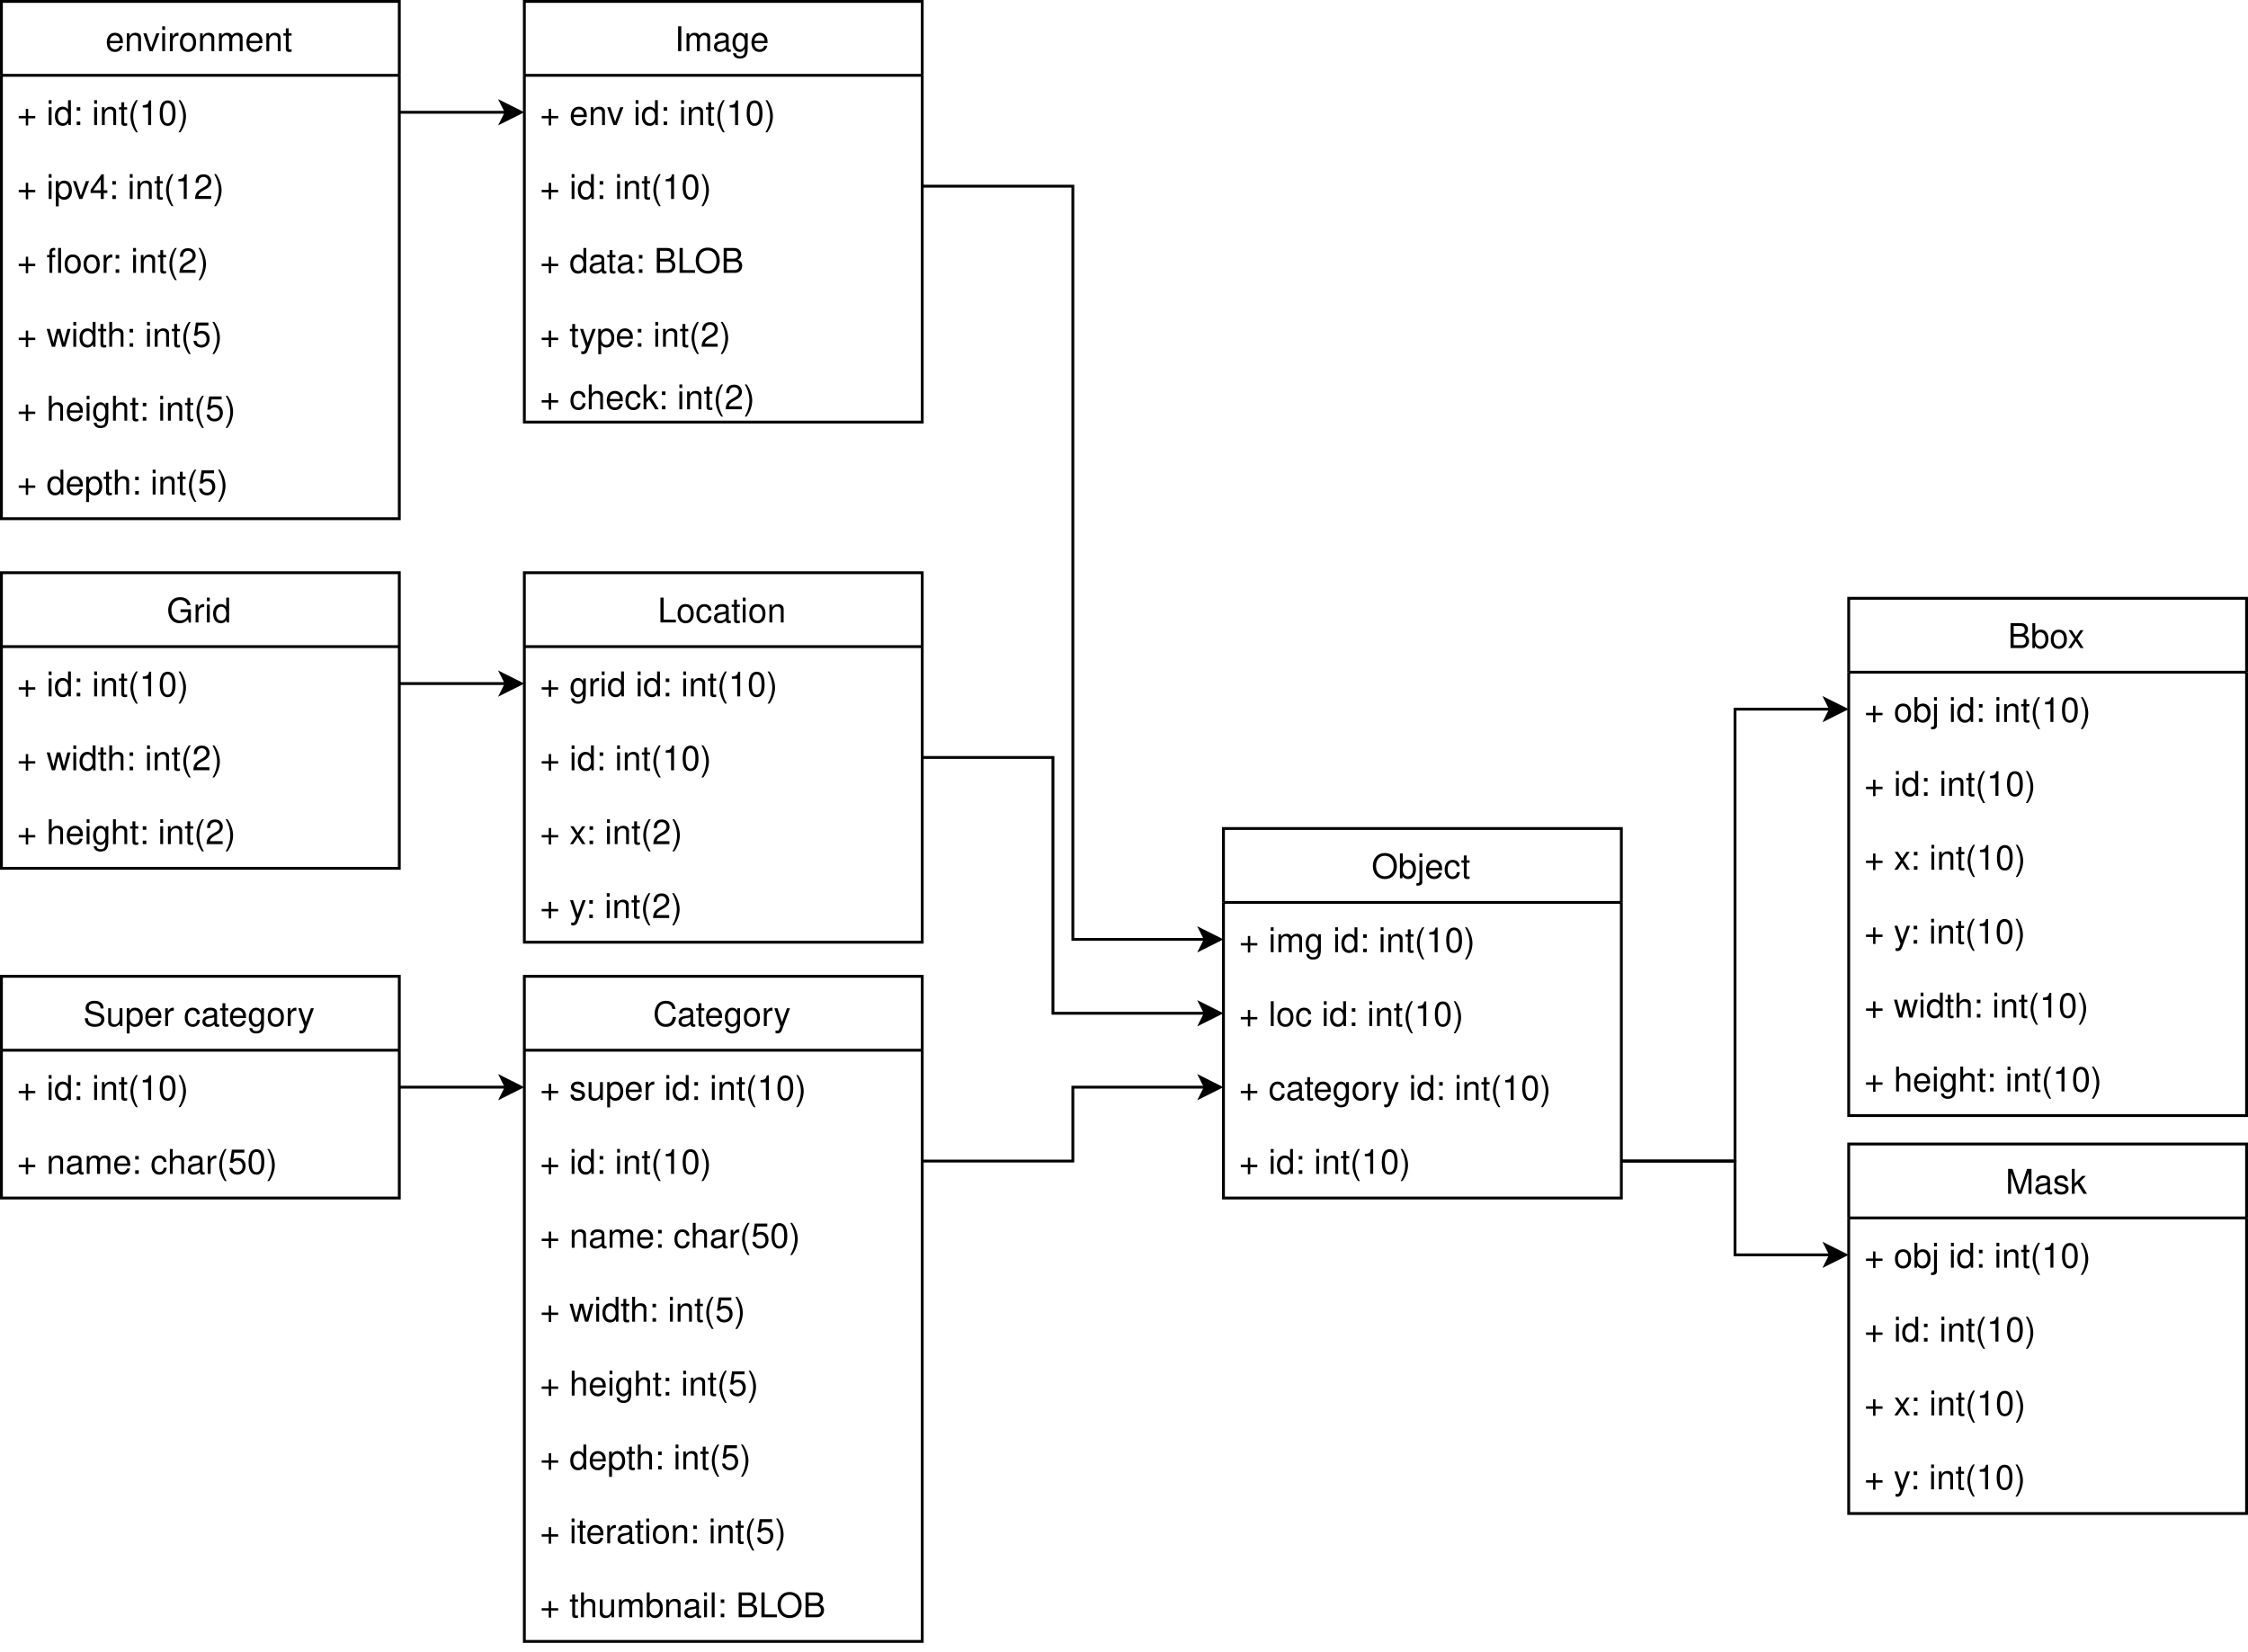
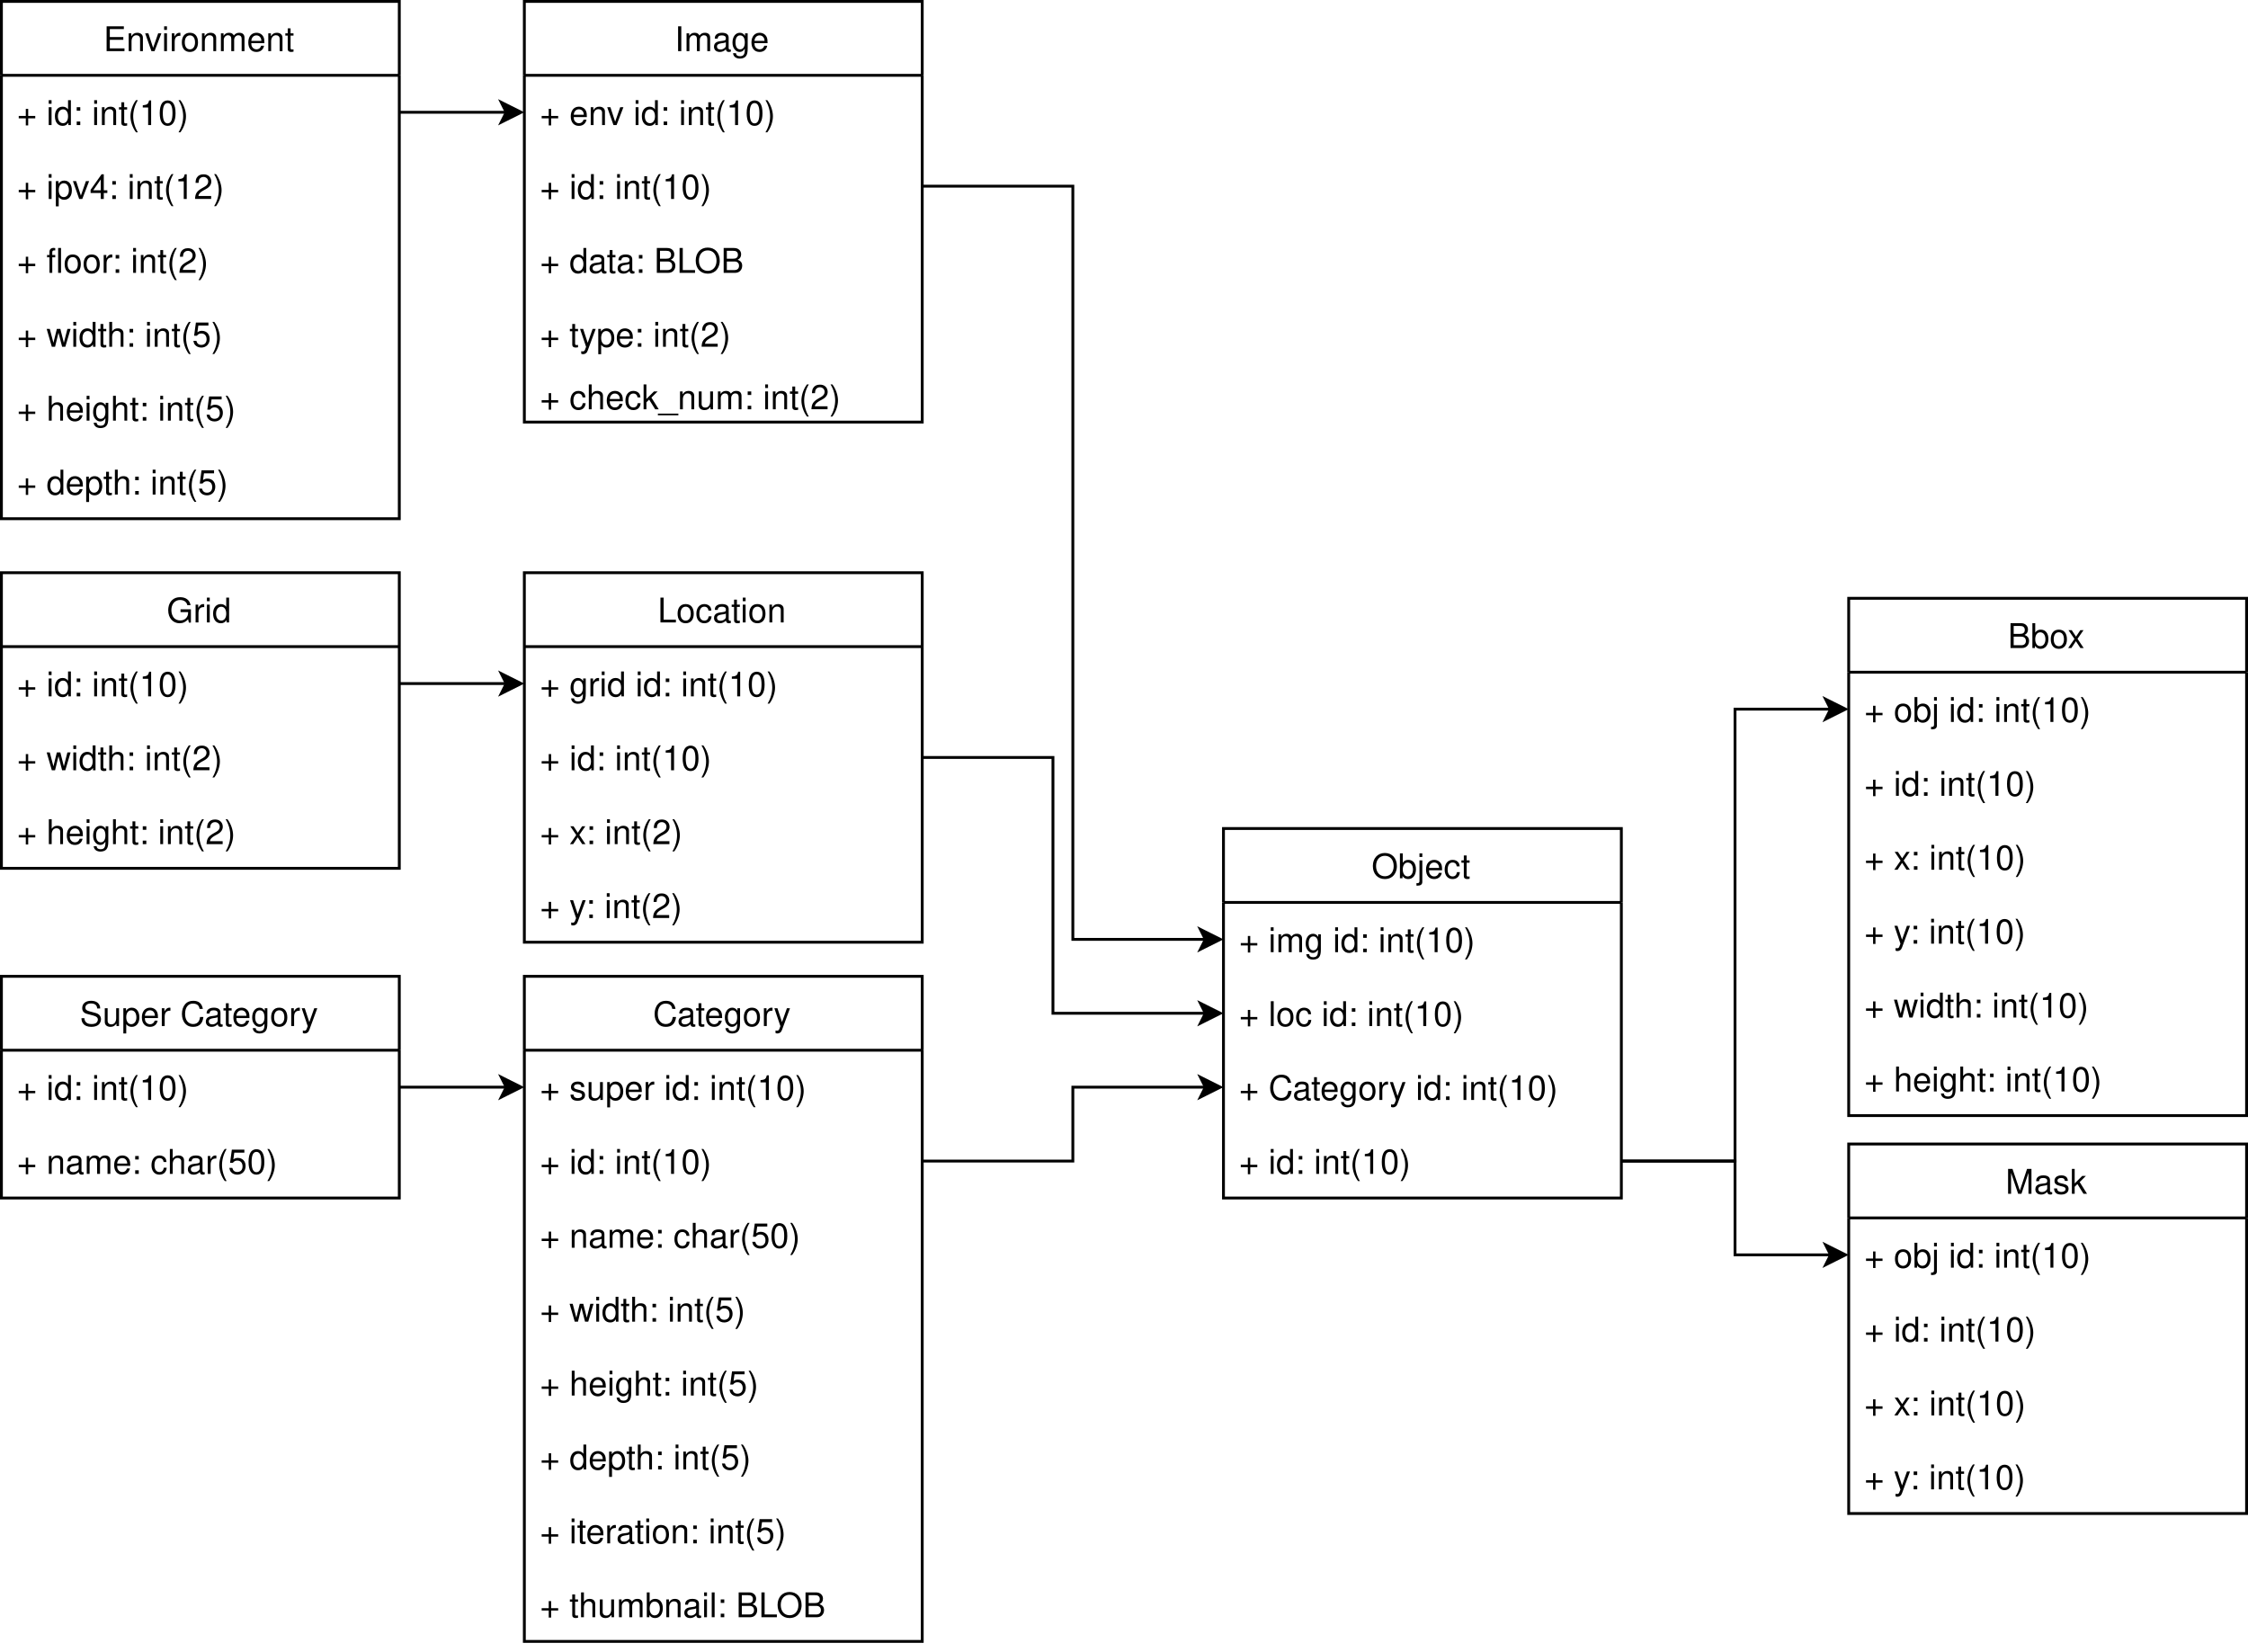
- <svg xmlns="http://www.w3.org/2000/svg" version="1.1" width="791px" height="581px" viewBox="-0.5 -0.5 791 581" content="&lt;mxfile host=&quot;app.diagrams.net&quot; modified=&quot;2020-04-23T02:49:49.968Z&quot; agent=&quot;5.0 (X11; Linux x86_64) AppleWebKit/537.36 (KHTML, like Gecko) Chrome/81.0.404.113 Safari/537.36&quot; etag=&quot;JrEMo2eXdoJ-UZc5HaBw&quot; version=&quot;13.0.1&quot; type=&quot;device&quot;&gt;&lt;diagram id=&quot;6RJ6QNge_02bX9zlgc1f&quot; name=&quot;Page-1&quot;&gt;7Z1bc9o4FIB/TWa6D9nBNyCPgaS3pdM06Tbp046wFSxiW6wQBPfXr2RkDNgiJvGFzp6ZzAQdJFvWd450jiyJM2sYrj4wNPO/UA8HZ2bHW51ZV2emaViOI/5JSbyW9JzeWjBhxFOZMsEd+YWVsKOkC+Lh+U5GTmnAyWxX6NIowi7fkSHG6PNutkca7N51hiY4J7hzUZCX3hOP+2tp3+xl8o+YTPz0zkb3Yv1NiNLM6knmPvLo85bIuj6zhoxSvv4UroY4kI2Xtsu63HvNt5uKMRzxMgVwfEHG4cPtX9Nvg6tF7xyRy4/nVldVjsfpE2NPNIBKUsZ9OqERCq4z6YDRReRhedmOSGV5RpTOhNAQwinmPFY00YJTIfJ5GKhv8Yrwh63PP+Wl/nRU6mqlrpwk4jQRcRY/bCe2SslkVixJpeXyzaRabk4XzMUH2sYwlb4hNsH8QEbTXmeULbd1C4XhA6YhFjUSGRgOECfLXdVCSkMnm3wZRPFBcSxm+mNGr74tf05H5/ffu/Hl9d3tp+fzHiDVNU0B0cJ83ZMCathAVGd7dkmiF6dFtA9EdUT7ZXvd/kkh3Qzz/2+kxepulbRSw6maaVL0kjEUb2WYURLx+daVb6RAZFBuq9VTMJXTapndXdfqhfy20d3Tp3UNMu3aPMobFM4AhdP2DU7ZTqS1caG4Osp3W6JgoW71dTyVcc0+6vkzCQMUSaaPNOIpddlsrk8Cb4RiupBPPufIfUpTA58y8kvkRylP8TXjirbQcnE1EgRDGlAmBBFNbpAVupMXU7dheC6K3aR0jD3RF7TayThCc55WkAYBms3JOKmyLBgKTiQaUM5p+BL8JWYcrw7CUt/a1p4ZO+oSz1kkZ9gqj78dxaUFqwfczwE+MweyVDhRZS/l/4i/Mzp/5KiLB+cJNEaf8B6lAnAoIJNIJAP8KIvJliMitL1UYi5tfjCfIZdEk1GS58rOJLeqQaSIirKPQRK++sTzcJT0JRxxNN7onepVRUWdgfgTTTiUNu6Iig9F2sjS4k9mZ3xII/EsiCSIsdCQZyy1pAD+YXN5WSWUCqiO/EUNSPNV7/k5GgUIqAsKUL8COGZzCnBwxMkpgIs4ntCkrqAFNWtBr9+cFlyavjdwl/Hwb3xrfrN6V3c/P58bGiUA8jWTNzp22x2AlWM/3Jg+eHlHe3lG394NvjpWScKWXRdiW2Pe88UMMzDzo83cKq0ULfh5ByNQ6OGbRt++h9fVoI9QiNfwXR+xdw7Qr55+k55d8bScru9XNUpt3wH4lcNv1Lkrpq/r9tO7A/4a8afTdu3h13X9Hp6B8ddM32nQ57uZWt+Nz8Z4eH8z6v5rTReT+1Af1HPMECc0AgWoVQH6DXp+xbM6HY0GcH8RjiNEgrUGDEZfB8C/8piv07bvl3+5M6Lu2vJhZuftMztmt8n3d4eWEeUMPFnNCsG93sYP2stJTuscXMkC0zoNk29yVqeYvG5sX2XgTeBeNffW53MMnVcfA/caubf/ni7f039IBnlw5Mo7ckc7bp26XsnpZmVh3D4qKvv9XsTpJmT3puOhC68cfesv4nSTsftz8cC+cvZNum3Fm/fybtudWnzhwmqb1w/lpVfXpBpQPVkThvIqbNp4hRvXtlHrvDhYWVE//daHcycfkX1B8yfoxl8xtd519nasdUvSrW9rjKMzbjqeQu9+rH07Jx2pFb49ze99g3G9EfKt9+y2LlJbAflaybceptk6o4+BfK3kG51fL+zu4VATbdOkB129tHs93c/c/O71wmo7QPTNRFs7Sqq4e86vdxmM6QpCrgpCLjM9NOTFkCtd11h9yKV7tw0h1ysG4Y2x/D4hl87vBvI1k28/5NLNokPIVS/59kMu3RJGCLnqJd/+kia75N5EwF8H/iZ3pxXXuezmROBfB/8m96cVL2XN4cfRkjAahfJZIaY7fjVEt8kQ7tCJxuDBv2198kmvhSgM3bQHCc6W9hZ6WNtWOfomY7dC9LpNaKJtJThY1lgb+tZ3o+hiNzhcpG707Z8togve4GiR+uG3frKILnSDg0VqZ99k3FYYa+bXSHwK5c8WQcT29jMFSkdwdgXr2Q/91kzOskVsDnHcsdMyJ30g+KGfO4EAvmHwrb+B00VxnmhJOCaoNu6tv3/THxIVzzBE7zWiLx/CVTBbOzFvv6If7y/+eViNyU349PD0I9KeEOf6WPpQwH6gYVpWHfTsSw/0x7MXyexnPNc/75T9GKp1/R8=&lt;/diagram&gt;&lt;/mxfile&gt;">
+ <svg xmlns="http://www.w3.org/2000/svg" version="1.1" width="791px" height="581px" viewBox="-0.5 -0.5 791 581" content="&lt;mxfile host=&quot;app.diagrams.net&quot; modified=&quot;2020-04-24T00:24:59.108Z&quot; agent=&quot;5.0 (X11; Linux x86_64) AppleWebKit/537.36 (KHTML, like Gecko) Chrome/81.0.404.113 Safari/537.36&quot; etag=&quot;bGOt_a9PnLuvRhoV_WXP&quot; version=&quot;13.0.1&quot; type=&quot;device&quot;&gt;&lt;diagram id=&quot;6RJ6QNge_02bX9zlgc1f&quot; name=&quot;Page-1&quot;&gt;7Z1bc9o4FIB/TWa6D9nBNyCPgaSXXTpNk26TPnWErWAR22KFILi/fiUjY8AWMYkvdPbMZCboINmyvnOkc2RJnFnDcPWBoZn/mXo4ODM73urMujozTcNyHPFPSuK1pOf01oIJI57KlAnuyC+shB0lXRAPz3cyckoDTma7QpdGEXb5jgwxRp93sz3SYPeuMzTBOcGdi4K89J543F9L+2Yvk3/EZOKndza6F+tvQpRmVk8y95FHn7dE1vWZNWSU8vWncDXEgWy8tF3W5d5rvt1UjOGIlymA4wsyDh9u/55+HVwteueIXH48t7qqcjxOnxh7ogFUkjLu0wmNUHCdSQeMLiIPy8t2RCrLM6J0JoSGEE4x57GiiRacCpHPw0B9i1eEP2x9/iEv9aejUlcrdeUkEaeJiLP4YTuxVUoms2JJKi2XbybVcnO6YC4+0DaGqfQNsQnmBzKa9jqjbLmtWygMHzANsaiRyMBwgDhZ7qoWUho62eTLIIoPimMx0+8zevV1+WM6Or//1o0vr+9uPz2f9wCprmkKiBbm654UUMMGojrbs0sSvTgton0gqiPaL9vr9k8K6WaY/38jLVZ3q6SVGk7VTJOil4yheCvDjJKIz7eufCMFIoNyW62egqmcVsvs7rpWL+S3je6ePq1rkGnX5lHeoHAGKJy2b3DKdiKtjQvF1VG+2xIFC3WrL+OpjGv2Uc+fSRigSDJ9pBFPqctmc30SeCMU04V88jlH7lOaGviUkV8iP0p5iq8ZV7SFlourkSAY0oAyIYhocoOs0J28mLoNw3NR7CalY+yJPqPVTsYRmvO0gjQI0GxOxkmVZcFQcCLRgHJOw5fgLzHjeHUQlvrWtvbM2FGXeM4iOcNWefztKC4tWD3gfg7wmTmQpcKJKnsp/0f8ndH5I0ddPDhPoDH6hPcoFYBDAZlEIhngR1lMthwRoe2lEnNp84P5DLkkmoySPFd2JrlVDSJFVJR9DJLw1Seeh6OkL+GIo/FG71SvKirqDMSfaMKhtHFHVHwo0kaWFn8yO+NDGolnQSRBjIWGPGOpJQXwD5vLyyqhVEB15C9qQJqves/P0ShAQF1QgPoVwDGbU4CDI05OAVzE8YQmdQUtqFkLev3mtODS9L2Bu4yH/+Bb86vVu7r78de5oVECIF8zeaNjt90BWDn2w43pg5d3tJdn9O3d4KtjlSRs2XUhtjXmPV/MMAMzP9rMrdJK0YKfdzAChR6+afTte3hdDfoIhXgN3/URe+cA/erpN+nZFU/L6fp+VaPU9h2AXzn8Rp27Yvq6bj+9O+CvEX86bdcefl3X7+EZGH/N9J0Gfb6bqfXN+MsYD+9vRt1/relich/qg3qOGeKERqAAtSpAv0HPr3hWp6PRAO4vwnGESLDWgMHoywD4Vx7zddr2/fIvd0bUXVs+zOy8fWbH7Db5/u7QMqKcgSerWSG419v4QXs5yWmdgytZYFqnYfJNzuoUk9eN7asMvAncq+be+nyOofPqY+BeI/f239Ple/oPySAPjlx5R+5ox61T1ys53awsjNtHRWW/34s43YTs3nQ8dOGVo2/9RZxuMnZ/Lh7YV86+SbetePNe3m27U4svXFht8/qhvPTqmlQDqidrwlBehU0br3Dj2jZqnRcHKyvqp9/6cO7kI7LPaP4E3fgrpta7zt6OtW5JuvVtjXF0xk3HU+jdj7Vv56QjtcK3p/m9bzCuN0K+9Z7d1kVqKyBfK/nWwzRbZ/QxkK+VfKPz64XdPRxqom2a9KCrl3avp/uZm9+9XlhtB4i+mWhrR0kVd8/59S6DMV1ByFVByGWmh4a8GHKl6xqrD7l077Yh5HrFILwxlt8n5NL53UC+ZvLth1y6WXQIueol337IpVvCCCFXveTbX9Jkl9ybCPjrwN/k7rTiOpfdnAj86+Df5P604qWsOfzX0ZIwGoXyWSGmO341RLfJEO7Qicbgwb9tffJJr4UoDN20BwnOlvYWeljbVjn6JmO3QvS6TWiibSU4WNZYG/rWd6PoYjc4XKRu9O2fLaIL3uBokfrht36yiC50g4NFamffZNxWGGvm10h8CuXPFkHE9vYzBUpHcHYF69kP/dZMzrJxtIQ47thpmZM+EPzQz51AAN8w+NbfwOmiOE+0JBwTVBv31t+/6Q+JimcYovca0ZcP4SqYrZ2Yt1/Q9/cXPx9WY3ITPj08fY+0J8S5PnaffkaLEPhv+Oe4llUJPf/Sg/3x/EUy+ynP9U88ZT+Ial3/Bw==&lt;/diagram&gt;&lt;/mxfile&gt;">
  <defs>
    <clipPath id="mx-clip-434-322-132-26-0">
      <rect x="434" y="322" width="132" height="26" />
    </clipPath>
    <clipPath id="mx-clip-434-348-132-26-0">
      <rect x="434" y="348" width="132" height="26" />
    </clipPath>
    <clipPath id="mx-clip-434-374-132-26-0">
      <rect x="434" y="374" width="132" height="26" />
    </clipPath>
    <clipPath id="mx-clip-434-400-132-26-0">
      <rect x="434" y="400" width="132" height="26" />
    </clipPath>
    <clipPath id="mx-clip-188-374-132-26-0">
      <rect x="188" y="374" width="132" height="26" />
    </clipPath>
    <clipPath id="mx-clip-188-400-132-26-0">
      <rect x="188" y="400" width="132" height="26" />
    </clipPath>
    <clipPath id="mx-clip-188-426-132-26-0">
      <rect x="188" y="426" width="132" height="26" />
    </clipPath>
    <clipPath id="mx-clip-188-452-132-26-0">
      <rect x="188" y="452" width="132" height="26" />
    </clipPath>
    <clipPath id="mx-clip-188-478-132-26-0">
      <rect x="188" y="478" width="132" height="26" />
    </clipPath>
    <clipPath id="mx-clip-188-504-132-26-0">
      <rect x="188" y="504" width="132" height="26" />
    </clipPath>
    <clipPath id="mx-clip-188-530-132-26-0">
      <rect x="188" y="530" width="132" height="26" />
    </clipPath>
    <clipPath id="mx-clip-188-556-132-26-0">
      <rect x="188" y="556" width="132" height="26" />
    </clipPath>
    <clipPath id="mx-clip-188-232-132-26-0">
      <rect x="188" y="232" width="132" height="26" />
    </clipPath>
    <clipPath id="mx-clip-188-258-132-26-0">
      <rect x="188" y="258" width="132" height="26" />
    </clipPath>
    <clipPath id="mx-clip-188-284-132-26-0">
      <rect x="188" y="284" width="132" height="26" />
    </clipPath>
    <clipPath id="mx-clip-188-310-132-26-0">
      <rect x="188" y="310" width="132" height="26" />
    </clipPath>
    <clipPath id="mx-clip-4-232-132-26-0">
      <rect x="4" y="232" width="132" height="26" />
    </clipPath>
    <clipPath id="mx-clip-4-258-132-26-0">
      <rect x="4" y="258" width="132" height="26" />
    </clipPath>
    <clipPath id="mx-clip-4-284-132-26-0">
      <rect x="4" y="284" width="132" height="26" />
    </clipPath>
    <clipPath id="mx-clip-4-374-132-26-0">
      <rect x="4" y="374" width="132" height="26" />
    </clipPath>
    <clipPath id="mx-clip-4-400-132-26-0">
      <rect x="4" y="400" width="132" height="26" />
    </clipPath>
    <clipPath id="mx-clip-654-433-132-26-0">
      <rect x="654" y="433" width="132" height="26" />
    </clipPath>
    <clipPath id="mx-clip-654-459-132-26-0">
      <rect x="654" y="459" width="132" height="26" />
    </clipPath>
    <clipPath id="mx-clip-654-485-132-26-0">
      <rect x="654" y="485" width="132" height="26" />
    </clipPath>
    <clipPath id="mx-clip-654-511-132-26-0">
      <rect x="654" y="511" width="132" height="26" />
    </clipPath>
    <clipPath id="mx-clip-654-241-132-26-0">
      <rect x="654" y="241" width="132" height="26" />
    </clipPath>
    <clipPath id="mx-clip-654-267-132-26-0">
      <rect x="654" y="267" width="132" height="26" />
    </clipPath>
    <clipPath id="mx-clip-654-293-132-26-0">
      <rect x="654" y="293" width="132" height="26" />
    </clipPath>
    <clipPath id="mx-clip-654-319-132-26-0">
      <rect x="654" y="319" width="132" height="26" />
    </clipPath>
    <clipPath id="mx-clip-654-345-132-26-0">
      <rect x="654" y="345" width="132" height="26" />
    </clipPath>
    <clipPath id="mx-clip-654-371-132-26-0">
      <rect x="654" y="371" width="132" height="26" />
    </clipPath>
    <clipPath id="mx-clip-4-31-132-26-0">
      <rect x="4" y="31" width="132" height="26" />
    </clipPath>
    <clipPath id="mx-clip-4-57-132-26-0">
      <rect x="4" y="57" width="132" height="26" />
    </clipPath>
    <clipPath id="mx-clip-4-83-132-26-0">
      <rect x="4" y="83" width="132" height="26" />
    </clipPath>
    <clipPath id="mx-clip-4-109-132-26-0">
      <rect x="4" y="109" width="132" height="26" />
    </clipPath>
    <clipPath id="mx-clip-4-135-132-26-0">
      <rect x="4" y="135" width="132" height="26" />
    </clipPath>
    <clipPath id="mx-clip-4-161-132-26-0">
      <rect x="4" y="161" width="132" height="26" />
    </clipPath>
    <clipPath id="mx-clip-188-31-132-26-0">
      <rect x="188" y="31" width="132" height="26" />
    </clipPath>
    <clipPath id="mx-clip-188-57-132-26-0">
      <rect x="188" y="57" width="132" height="26" />
    </clipPath>
    <clipPath id="mx-clip-188-83-132-26-0">
      <rect x="188" y="83" width="132" height="26" />
    </clipPath>
    <clipPath id="mx-clip-188-109-132-22-0">
      <rect x="188" y="109" width="132" height="22" />
    </clipPath>
    <clipPath id="mx-clip-188-131-132-22-0">
      <rect x="188" y="131" width="132" height="22" />
    </clipPath>
  </defs>
  <g>
    <path d="M 140 382 L 177.63 382" fill="none" stroke="#000000" stroke-miterlimit="10" pointer-events="stroke" />
    <path d="M 182.88 382 L 175.88 385.5 L 177.63 382 L 175.88 378.5 Z" fill="#000000" stroke="#000000" stroke-miterlimit="10" pointer-events="all" />
    <path d="M 140 39 L 177.63 39" fill="none" stroke="#000000" stroke-miterlimit="10" pointer-events="stroke" />
    <path d="M 182.88 39 L 175.88 42.5 L 177.63 39 L 175.88 35.5 Z" fill="#000000" stroke="#000000" stroke-miterlimit="10" pointer-events="all" />
    <path d="M 140 240 L 177.63 240" fill="none" stroke="#000000" stroke-miterlimit="10" pointer-events="stroke" />
    <path d="M 182.88 240 L 175.88 243.5 L 177.63 240 L 175.88 236.5 Z" fill="#000000" stroke="#000000" stroke-miterlimit="10" pointer-events="all" />
    <path d="M 324 65 L 377 65 L 377 330 L 423.63 330" fill="none" stroke="#000000" stroke-miterlimit="10" pointer-events="stroke" />
    <path d="M 428.88 330 L 421.88 333.5 L 423.63 330 L 421.88 326.5 Z" fill="#000000" stroke="#000000" stroke-miterlimit="10" pointer-events="all" />
    <path d="M 324 266 L 370 266 L 370 356 L 423.63 356" fill="none" stroke="#000000" stroke-miterlimit="10" pointer-events="stroke" />
    <path d="M 428.88 356 L 421.88 359.5 L 423.63 356 L 421.88 352.5 Z" fill="#000000" stroke="#000000" stroke-miterlimit="10" pointer-events="all" />
    <path d="M 324 408 L 377 408 L 377 382 L 423.63 382" fill="none" stroke="#000000" stroke-miterlimit="10" pointer-events="stroke" />
    <path d="M 428.88 382 L 421.88 385.5 L 423.63 382 L 421.88 378.5 Z" fill="#000000" stroke="#000000" stroke-miterlimit="10" pointer-events="all" />
    <path d="M 430 317 L 430 291 L 570 291 L 570 317" fill="none" stroke="#000000" stroke-miterlimit="10" pointer-events="all" />
    <path d="M 430 317 L 430 421 L 570 421 L 570 317" fill="none" stroke="#000000" stroke-miterlimit="10" pointer-events="none" />
    <path d="M 430 317 L 570 317" fill="none" stroke="#000000" stroke-miterlimit="10" pointer-events="none" />
    <g fill="#000000" font-family="Helvetica" text-anchor="middle" font-size="12px">
      <text x="499.5" y="308.5">Object</text>
    </g>
    <g fill="#000000" font-family="Helvetica" clip-path="url(#mx-clip-434-322-132-26-0)" font-size="12px">
      <text x="435.5" y="334.5">+ img id: int(10)</text>
    </g>
    <g fill="#000000" font-family="Helvetica" clip-path="url(#mx-clip-434-348-132-26-0)" font-size="12px">
      <text x="435.5" y="360.5">+ loc id: int(10)</text>
    </g>
    <g fill="#000000" font-family="Helvetica" clip-path="url(#mx-clip-434-374-132-26-0)" font-size="12px">
-       <text x="435.5" y="386.5">+ category id: int(10)</text>
+       <text x="435.5" y="386.5">+ Category id: int(10)</text>
    </g>
    <g fill="#000000" font-family="Helvetica" clip-path="url(#mx-clip-434-400-132-26-0)" font-size="12px">
      <text x="435.5" y="412.5">+ id: int(10)</text>
    </g>
    <path d="M 184 369 L 184 343 L 324 343 L 324 369" fill="none" stroke="#000000" stroke-miterlimit="10" pointer-events="none" />
    <path d="M 184 369 L 184 577 L 324 577 L 324 369" fill="none" stroke="#000000" stroke-miterlimit="10" pointer-events="none" />
    <path d="M 184 369 L 324 369" fill="none" stroke="#000000" stroke-miterlimit="10" pointer-events="none" />
    <g fill="#000000" font-family="Helvetica" text-anchor="middle" font-size="12px">
      <text x="253.5" y="360.5">Category</text>
    </g>
    <g fill="#000000" font-family="Helvetica" clip-path="url(#mx-clip-188-374-132-26-0)" font-size="12px">
      <text x="189.5" y="386.5">+ super id: int(10)</text>
    </g>
    <g fill="#000000" font-family="Helvetica" clip-path="url(#mx-clip-188-400-132-26-0)" font-size="12px">
      <text x="189.5" y="412.5">+ id: int(10)</text>
    </g>
    <g fill="#000000" font-family="Helvetica" clip-path="url(#mx-clip-188-426-132-26-0)" font-size="12px">
      <text x="189.5" y="438.5">+ name: char(50)</text>
    </g>
    <g fill="#000000" font-family="Helvetica" clip-path="url(#mx-clip-188-452-132-26-0)" font-size="12px">
      <text x="189.5" y="464.5">+ width: int(5)</text>
    </g>
    <g fill="#000000" font-family="Helvetica" clip-path="url(#mx-clip-188-478-132-26-0)" font-size="12px">
      <text x="189.5" y="490.5">+ height: int(5)</text>
    </g>
    <g fill="#000000" font-family="Helvetica" clip-path="url(#mx-clip-188-504-132-26-0)" font-size="12px">
      <text x="189.5" y="516.5">+ depth: int(5)</text>
    </g>
    <g fill="#000000" font-family="Helvetica" clip-path="url(#mx-clip-188-530-132-26-0)" font-size="12px">
      <text x="189.5" y="542.5">+ iteration: int(5)</text>
    </g>
    <g fill="#000000" font-family="Helvetica" clip-path="url(#mx-clip-188-556-132-26-0)" font-size="12px">
      <text x="189.5" y="568.5">+ thumbnail: BLOB</text>
    </g>
    <path d="M 184 227 L 184 201 L 324 201 L 324 227" fill="none" stroke="#000000" stroke-miterlimit="10" pointer-events="none" />
    <path d="M 184 227 L 184 331 L 324 331 L 324 227" fill="none" stroke="#000000" stroke-miterlimit="10" pointer-events="none" />
    <path d="M 184 227 L 324 227" fill="none" stroke="#000000" stroke-miterlimit="10" pointer-events="none" />
    <g fill="#000000" font-family="Helvetica" text-anchor="middle" font-size="12px">
      <text x="253.5" y="218.5">Location</text>
    </g>
    <g fill="#000000" font-family="Helvetica" clip-path="url(#mx-clip-188-232-132-26-0)" font-size="12px">
      <text x="189.5" y="244.5">+ grid id: int(10)</text>
    </g>
    <g fill="#000000" font-family="Helvetica" clip-path="url(#mx-clip-188-258-132-26-0)" font-size="12px">
      <text x="189.5" y="270.5">+ id: int(10)</text>
    </g>
    <g fill="#000000" font-family="Helvetica" clip-path="url(#mx-clip-188-284-132-26-0)" font-size="12px">
      <text x="189.5" y="296.5">+ x: int(2)</text>
    </g>
    <g fill="#000000" font-family="Helvetica" clip-path="url(#mx-clip-188-310-132-26-0)" font-size="12px">
      <text x="189.5" y="322.5">+ y: int(2)</text>
    </g>
    <path d="M 0 227 L 0 201 L 140 201 L 140 227" fill="none" stroke="#000000" stroke-miterlimit="10" pointer-events="none" />
    <path d="M 0 227 L 0 305 L 140 305 L 140 227" fill="none" stroke="#000000" stroke-miterlimit="10" pointer-events="none" />
    <path d="M 0 227 L 140 227" fill="none" stroke="#000000" stroke-miterlimit="10" pointer-events="none" />
    <g fill="#000000" font-family="Helvetica" text-anchor="middle" font-size="12px">
      <text x="69.5" y="218.5">Grid</text>
    </g>
    <g fill="#000000" font-family="Helvetica" clip-path="url(#mx-clip-4-232-132-26-0)" font-size="12px">
      <text x="5.5" y="244.5">+ id: int(10)</text>
    </g>
    <g fill="#000000" font-family="Helvetica" clip-path="url(#mx-clip-4-258-132-26-0)" font-size="12px">
      <text x="5.5" y="270.5">+ width: int(2)</text>
    </g>
    <g fill="#000000" font-family="Helvetica" clip-path="url(#mx-clip-4-284-132-26-0)" font-size="12px">
      <text x="5.5" y="296.5">+ height: int(2)</text>
    </g>
    <path d="M 0 369 L 0 343 L 140 343 L 140 369" fill="none" stroke="#000000" stroke-miterlimit="10" pointer-events="none" />
    <path d="M 0 369 L 0 421 L 140 421 L 140 369" fill="none" stroke="#000000" stroke-miterlimit="10" pointer-events="none" />
    <path d="M 0 369 L 140 369" fill="none" stroke="#000000" stroke-miterlimit="10" pointer-events="none" />
    <g fill="#000000" font-family="Helvetica" text-anchor="middle" font-size="12px">
-       <text x="69.5" y="360.5">Super category</text>
+       <text x="69.5" y="360.5">Super Category</text>
    </g>
    <g fill="#000000" font-family="Helvetica" clip-path="url(#mx-clip-4-374-132-26-0)" font-size="12px">
      <text x="5.5" y="386.5">+ id: int(10)</text>
    </g>
    <g fill="#000000" font-family="Helvetica" clip-path="url(#mx-clip-4-400-132-26-0)" font-size="12px">
      <text x="5.5" y="412.5">+ name: char(50)</text>
    </g>
    <path d="M 650 428 L 650 402 L 790 402 L 790 428" fill="none" stroke="#000000" stroke-miterlimit="10" pointer-events="none" />
    <path d="M 650 428 L 650 532 L 790 532 L 790 428" fill="none" stroke="#000000" stroke-miterlimit="10" pointer-events="none" />
    <path d="M 650 428 L 790 428" fill="none" stroke="#000000" stroke-miterlimit="10" pointer-events="none" />
    <g fill="#000000" font-family="Helvetica" text-anchor="middle" font-size="12px">
      <text x="719.5" y="419.5">Mask</text>
    </g>
    <g fill="#000000" font-family="Helvetica" clip-path="url(#mx-clip-654-433-132-26-0)" font-size="12px">
      <text x="655.5" y="445.5">+ obj id: int(10)</text>
    </g>
    <g fill="#000000" font-family="Helvetica" clip-path="url(#mx-clip-654-459-132-26-0)" font-size="12px">
      <text x="655.5" y="471.5">+ id: int(10)</text>
    </g>
    <g fill="#000000" font-family="Helvetica" clip-path="url(#mx-clip-654-485-132-26-0)" font-size="12px">
      <text x="655.5" y="497.5">+ x: int(10)</text>
    </g>
    <g fill="#000000" font-family="Helvetica" clip-path="url(#mx-clip-654-511-132-26-0)" font-size="12px">
      <text x="655.5" y="523.5">+ y: int(10)</text>
    </g>
    <path d="M 570 408 L 610 408 L 610 249 L 643.63 249" fill="none" stroke="#000000" stroke-miterlimit="10" pointer-events="none" />
    <path d="M 648.88 249 L 641.88 252.5 L 643.63 249 L 641.88 245.5 Z" fill="#000000" stroke="#000000" stroke-miterlimit="10" pointer-events="none" />
    <path d="M 570 408 L 610 408 L 610 441 L 643.63 441" fill="none" stroke="#000000" stroke-miterlimit="10" pointer-events="none" />
    <path d="M 648.88 441 L 641.88 444.5 L 643.63 441 L 641.88 437.5 Z" fill="#000000" stroke="#000000" stroke-miterlimit="10" pointer-events="none" />
    <path d="M 650 236 L 650 210 L 790 210 L 790 236" fill="none" stroke="#000000" stroke-miterlimit="10" pointer-events="none" />
    <path d="M 650 236 L 650 392 L 790 392 L 790 236" fill="none" stroke="#000000" stroke-miterlimit="10" pointer-events="none" />
    <path d="M 650 236 L 790 236" fill="none" stroke="#000000" stroke-miterlimit="10" pointer-events="none" />
    <g fill="#000000" font-family="Helvetica" text-anchor="middle" font-size="12px">
      <text x="719.5" y="227.5">Bbox</text>
    </g>
    <g fill="#000000" font-family="Helvetica" clip-path="url(#mx-clip-654-241-132-26-0)" font-size="12px">
      <text x="655.5" y="253.5">+ obj id: int(10)</text>
    </g>
    <g fill="#000000" font-family="Helvetica" clip-path="url(#mx-clip-654-267-132-26-0)" font-size="12px">
      <text x="655.5" y="279.5">+ id: int(10)</text>
    </g>
    <g fill="#000000" font-family="Helvetica" clip-path="url(#mx-clip-654-293-132-26-0)" font-size="12px">
      <text x="655.5" y="305.5">+ x: int(10)</text>
    </g>
    <g fill="#000000" font-family="Helvetica" clip-path="url(#mx-clip-654-319-132-26-0)" font-size="12px">
      <text x="655.5" y="331.5">+ y: int(10)</text>
    </g>
    <g fill="#000000" font-family="Helvetica" clip-path="url(#mx-clip-654-345-132-26-0)" font-size="12px">
      <text x="655.5" y="357.5">+ width: int(10)</text>
    </g>
    <g fill="#000000" font-family="Helvetica" clip-path="url(#mx-clip-654-371-132-26-0)" font-size="12px">
      <text x="655.5" y="383.5">+ height: int(10)</text>
    </g>
    <path d="M 0 26 L 0 0 L 140 0 L 140 26" fill="none" stroke="#000000" stroke-miterlimit="10" pointer-events="none" />
    <path d="M 0 26 L 0 182 L 140 182 L 140 26" fill="none" stroke="#000000" stroke-miterlimit="10" pointer-events="none" />
    <path d="M 0 26 L 140 26" fill="none" stroke="#000000" stroke-miterlimit="10" pointer-events="none" />
    <g fill="#000000" font-family="Helvetica" text-anchor="middle" font-size="12px">
-       <text x="69.5" y="17.5">environment</text>
+       <text x="69.5" y="17.5">Environment</text>
    </g>
    <g fill="#000000" font-family="Helvetica" clip-path="url(#mx-clip-4-31-132-26-0)" font-size="12px">
      <text x="5.5" y="43.5">+ id: int(10)</text>
    </g>
    <g fill="#000000" font-family="Helvetica" clip-path="url(#mx-clip-4-57-132-26-0)" font-size="12px">
      <text x="5.5" y="69.5">+ ipv4: int(12)</text>
    </g>
    <g fill="#000000" font-family="Helvetica" clip-path="url(#mx-clip-4-83-132-26-0)" font-size="12px">
      <text x="5.5" y="95.5">+ floor: int(2)</text>
    </g>
    <g fill="#000000" font-family="Helvetica" clip-path="url(#mx-clip-4-109-132-26-0)" font-size="12px">
      <text x="5.5" y="121.5">+ width: int(5)</text>
    </g>
    <g fill="#000000" font-family="Helvetica" clip-path="url(#mx-clip-4-135-132-26-0)" font-size="12px">
      <text x="5.5" y="147.5">+ height: int(5)</text>
    </g>
    <g fill="#000000" font-family="Helvetica" clip-path="url(#mx-clip-4-161-132-26-0)" font-size="12px">
      <text x="5.5" y="173.5">+ depth: int(5)</text>
    </g>
    <path d="M 184 26 L 184 0 L 324 0 L 324 26" fill="none" stroke="#000000" stroke-miterlimit="10" pointer-events="none" />
    <path d="M 184 26 L 184 148 L 324 148 L 324 26" fill="none" stroke="#000000" stroke-miterlimit="10" pointer-events="none" />
    <path d="M 184 26 L 324 26" fill="none" stroke="#000000" stroke-miterlimit="10" pointer-events="none" />
    <g fill="#000000" font-family="Helvetica" text-anchor="middle" font-size="12px">
      <text x="253.5" y="17.5">Image</text>
    </g>
    <g fill="#000000" font-family="Helvetica" clip-path="url(#mx-clip-188-31-132-26-0)" font-size="12px">
      <text x="189.5" y="43.5">+ env id: int(10)</text>
    </g>
    <g fill="#000000" font-family="Helvetica" clip-path="url(#mx-clip-188-57-132-26-0)" font-size="12px">
      <text x="189.5" y="69.5">+ id: int(10)</text>
    </g>
    <g fill="#000000" font-family="Helvetica" clip-path="url(#mx-clip-188-83-132-26-0)" font-size="12px">
      <text x="189.5" y="95.5">+ data: BLOB</text>
    </g>
    <g fill="#000000" font-family="Helvetica" clip-path="url(#mx-clip-188-109-132-22-0)" font-size="12px">
      <text x="189.5" y="121.5">+ type: int(2)</text>
    </g>
    <g fill="#000000" font-family="Helvetica" clip-path="url(#mx-clip-188-131-132-22-0)" font-size="12px">
-       <text x="189.5" y="143.5">+ check: int(2)</text>
+       <text x="189.5" y="143.5">+ check_num: int(2)</text>
    </g>
  </g>
</svg>
